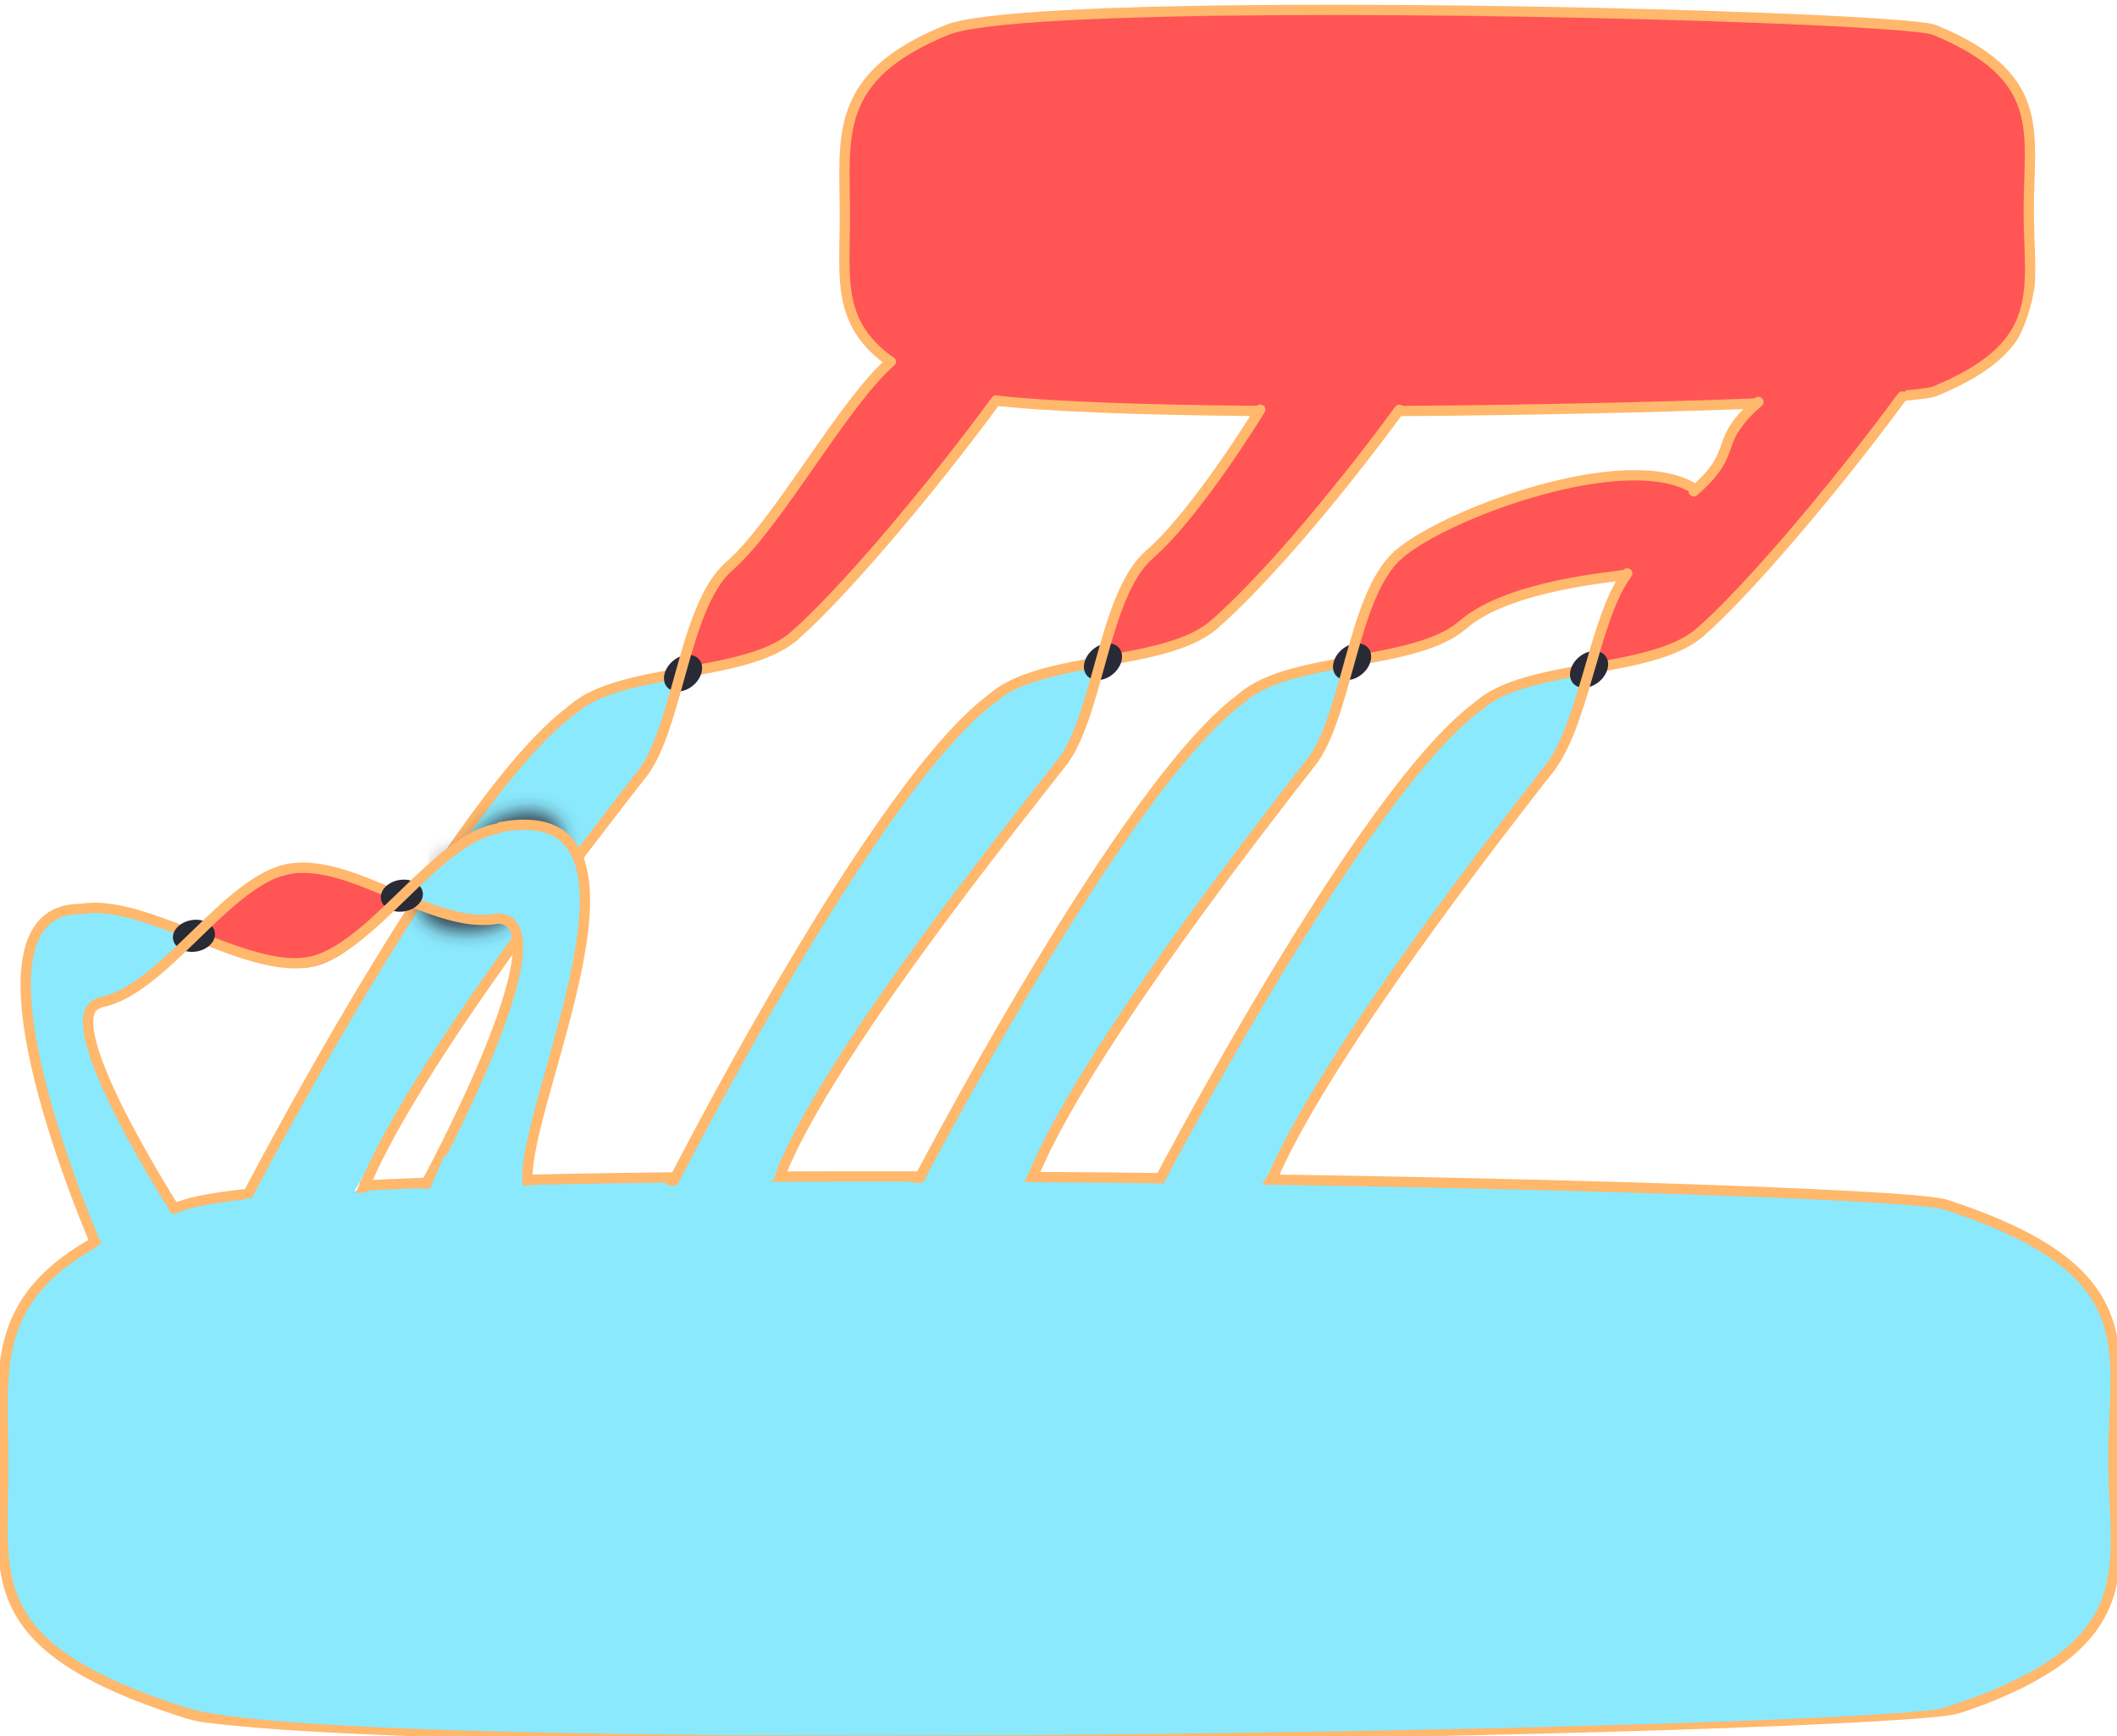
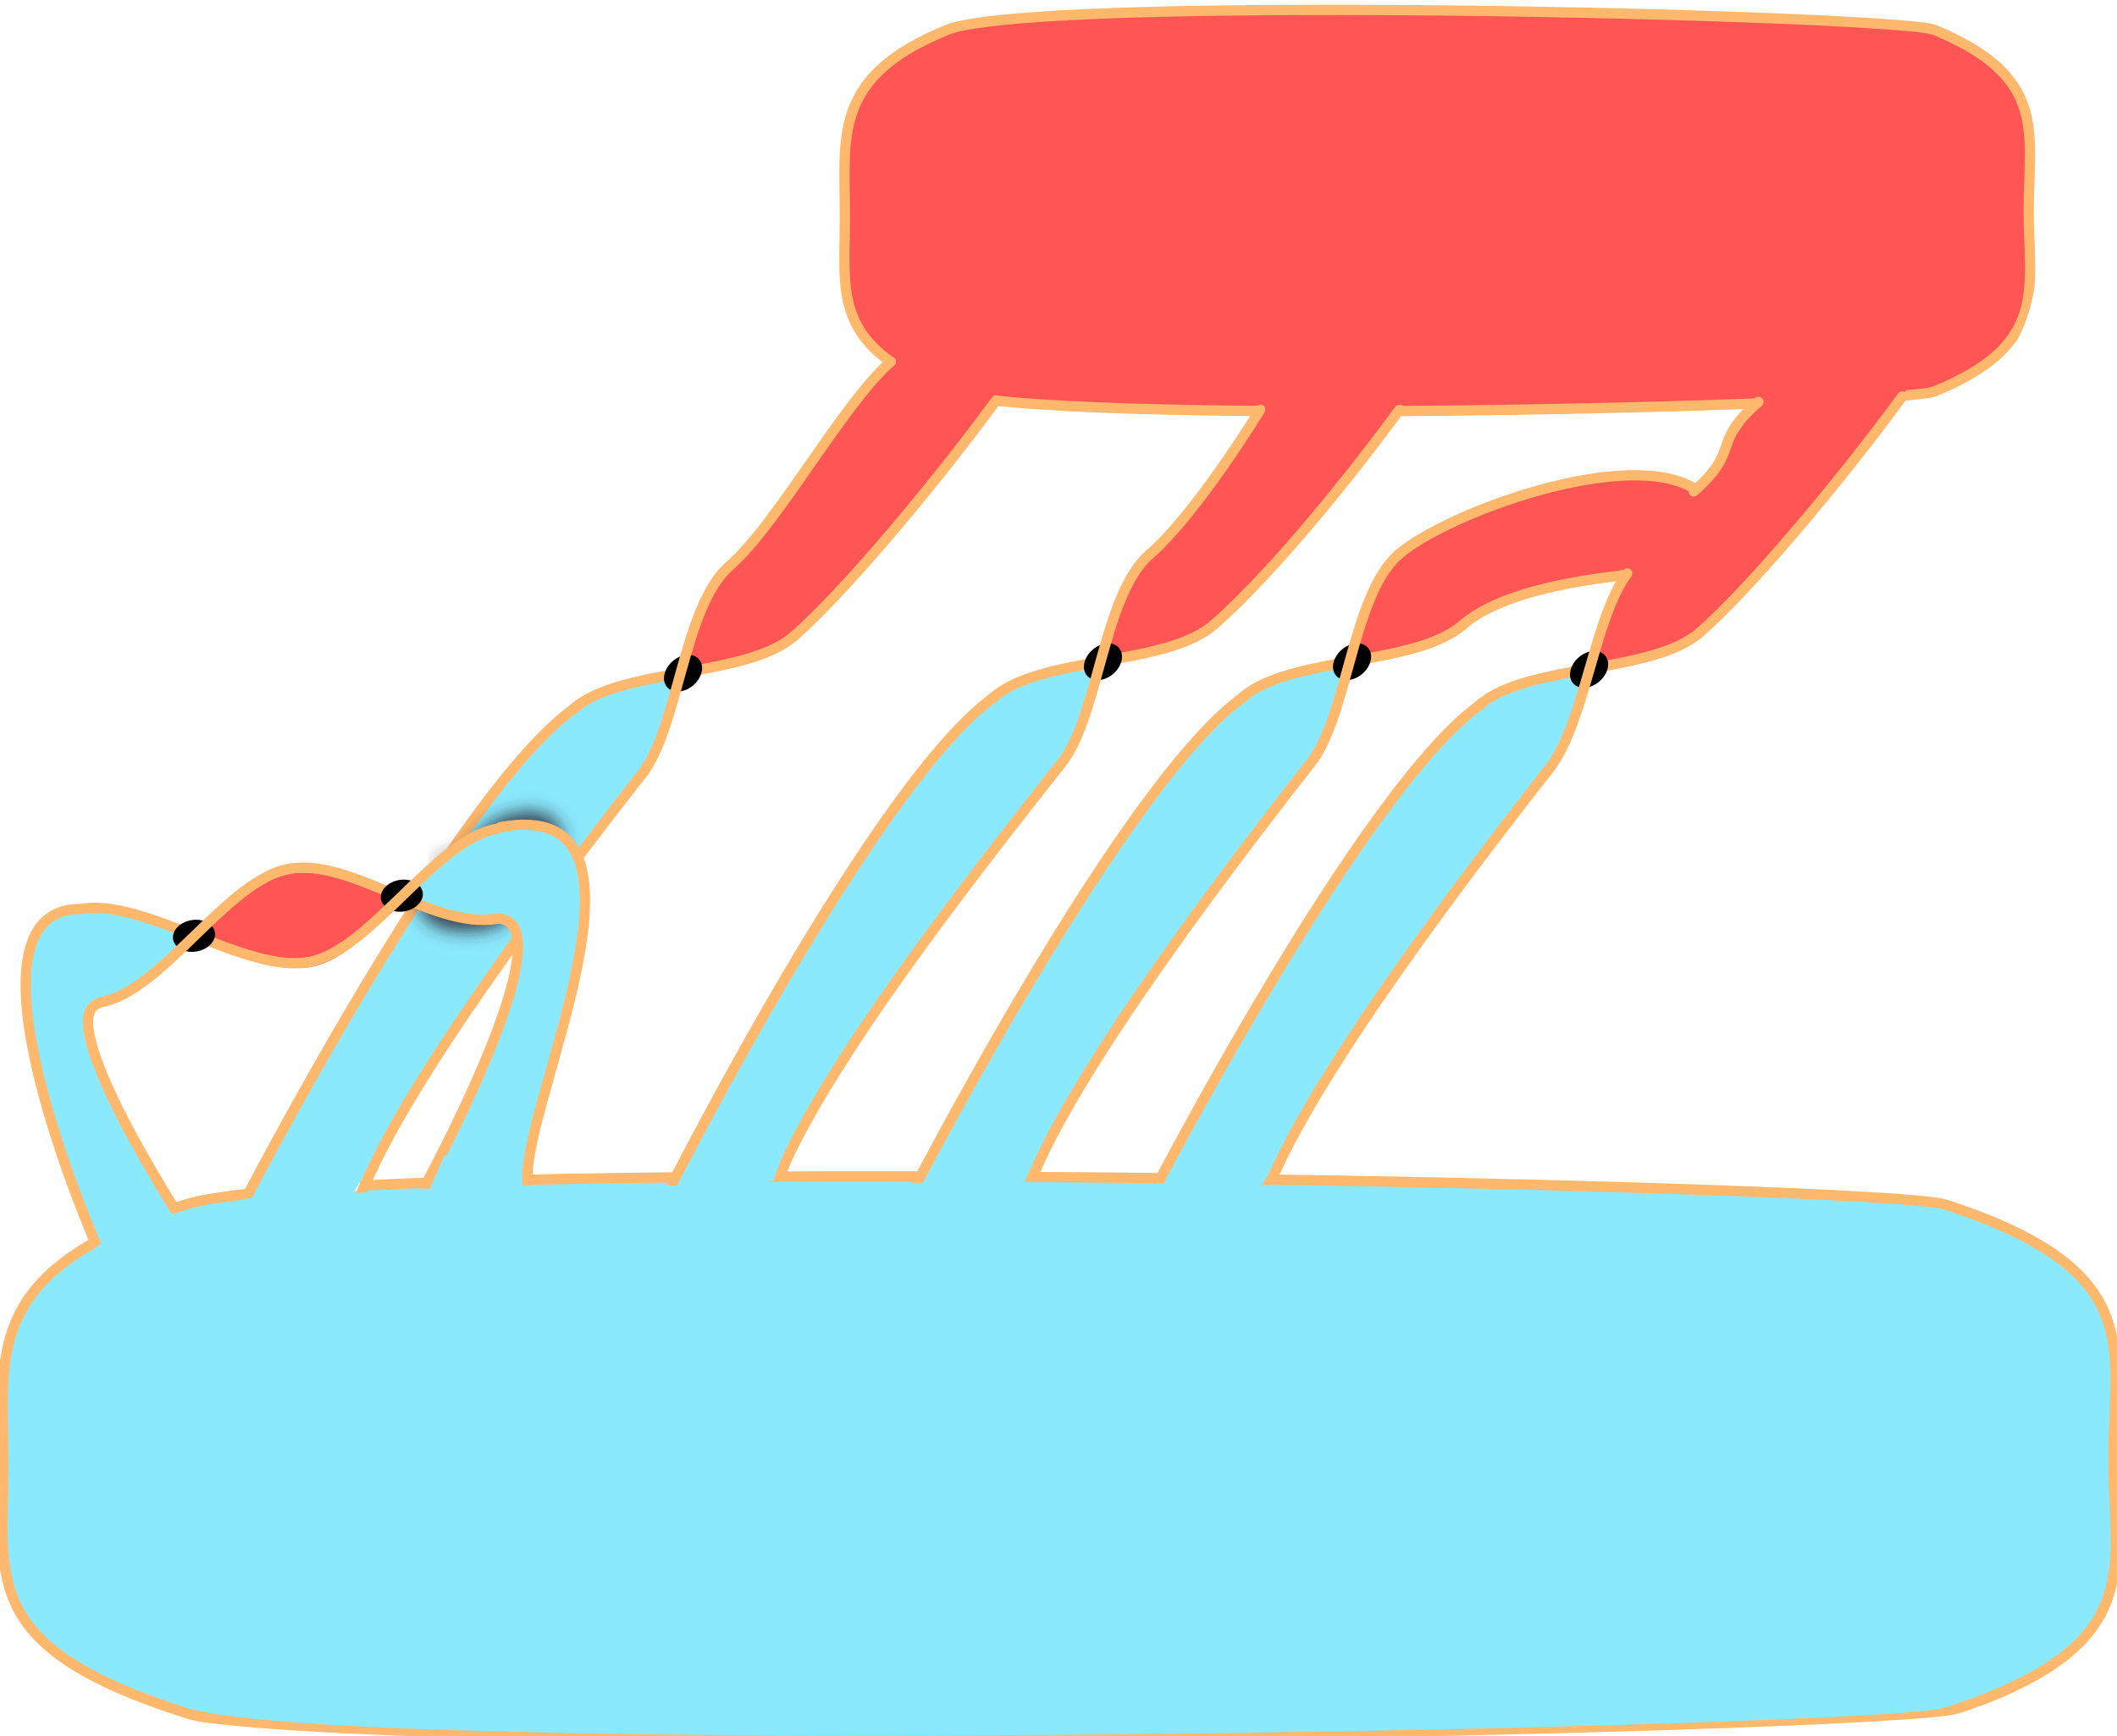
<svg xmlns="http://www.w3.org/2000/svg" xmlns:ns1="http://vectornator.io" stroke-miterlimit="10" style="fill-rule:nonzero;clip-rule:evenodd;stroke-linecap:round;stroke-linejoin:round;" version="1.1" viewBox="0 0 1000 820" xml:space="preserve">
  <defs>
    <filter color-interpolation-filters="sRGB" filterUnits="userSpaceOnUse" height="61.911" id="Filter" width="79.592" x="186.957" y="388.485">
      <feDropShadow dx="-3.599" dy="6.227" flood-color="#282a36" flood-opacity="0.9" in="SourceGraphic" result="Shadow" stdDeviation="4.253" />
    </filter>
    <filter color-interpolation-filters="sRGB" filterUnits="userSpaceOnUse" height="61.911" id="Filter_2" width="79.592" x="196.453" y="372.82">
      <feDropShadow dx="5.897" dy="-9.439" flood-color="#282a36" flood-opacity="0.9" in="SourceGraphic" result="Shadow" stdDeviation="4.253" />
    </filter>
  </defs>
  <clipPath id="ArtboardFrame_18">
    <rect height="820" width="1000" x="0" y="0" />
  </clipPath>
  <g clip-path="url(#ArtboardFrame_18)" id="Layer-1" ns1:layerName="Layer 1" visibility="hidden">
-     <path d="M-110.735-138.315L1054.77-138.315L1054.77 1059.06L-110.735 1059.06L-110.735-138.315Z" fill="#282a36" fill-rule="nonzero" opacity="1" stroke="none" />
+     <path d="M-110.735-138.315L1054.77-138.315L1054.77 1059.06L-110.735 1059.06L-110.735-138.315Z" class="fill-background" fill-rule="nonzero" opacity="1" stroke="none" />
  </g>
  <g clip-path="url(#ArtboardFrame_18)" id="Layer-2" ns1:layerName="Layer 2">
    <g opacity="1">
      <clipPath id="ClipPath">
        <path d="M-6.696 684.607C-16.171 625.683 36.457 573.606 36.457 573.606L44.742 589.476L82.365 573.223L77.04 559.128L117.769 549.946L119.813 565.998L170.327 562.436L167.686 541.141C167.686 541.141 190.338 539.495 198.136 539.167C199.724 539.1 203.816 560.999 203.816 560.999L248.844 559.883C248.844 559.883 245.063 537.309 247.454 537.228C262.049 536.728 295.108 532.782 295.108 532.782L305.581 532.344L335.672 544.507L336.552 531.886C336.552 531.886 352.148 531.003 358.511 530.93C361.844 530.892 361.605 547.044 361.605 547.044L397.917 544.095C397.917 544.095 395.709 522.156 399.657 522.103C424.327 521.773 523.881 512.996 523.881 512.996C523.881 512.996 470.419 562.149 483.708 542.488C496.997 522.828 511.762 540.582 511.762 540.582L534.911 542.481L572.901 523.389C572.901 523.389 594.023 523.713 613.383 525.57C616.969 525.914 617.175 539.113 617.175 539.113L643.178 542.805L655.041 524.976L828.984 530.056L805.724 550.35L845.676 551.536L854.673 536.799L880.518 541.943L885.473 552.381L912.781 559.05C912.781 559.05 919.262 544.144 919.724 544.298C1017.45 576.702 1006.45 630.163 1006.45 684.607C1006.45 739.284 1023.85 776.9 925.402 809.303C894.481 819.481 151.255 834.291 74.356 809.303C-25.344 776.906 2.778 743.532-6.696 684.607Z" />
      </clipPath>
      <g clip-path="url(#ClipPath)">
        <path d="M1.569 692.43C1.569 639.633-9.314 600.199 87.452 569.019C142.546 551.266 545.802 554.174 770.262 560.901C852.641 563.37 910.937 566.353 919.098 569.019C1014.59 600.203 998.303 636.625 998.303 689.019C998.303 741.637 1015.3 777.836 919.098 809.019C888.881 818.813 162.598 833.066 87.452 809.019C-9.975 777.842 1.569 745.435 1.569 692.43Z" class="fill-blue stroke-orange stroke-orange" fill="#8be9fd" fill-rule="nonzero" opacity="1" stroke="#ffb86c" stroke-linecap="round" stroke-linejoin="round" stroke-width="4.861" />
      </g>
    </g>
    <g opacity="1">
      <clipPath id="ClipPath_2">
        <path d="M394.458 96.369C389.143 54.46 418.669 17.421 418.669 17.421L426.377 8.883L432.186 11.114L441.437 7.124L464.287 0.593L471.554 0.804L479.496-2.591L492.292-5.67C492.292-5.67 505.001-6.84 509.376-7.074C510.267-7.121 520.722-7.061 520.722-7.061C520.722-7.061 532.229 9.886 531.705-6.993C531.181-23.872 535.704-8.395 537.045-8.453C545.234-8.808 563.78-11.614 563.78-11.614L569.656-11.926L586.538-3.276L587.032-12.252C587.032-12.252 595.782-12.88 599.352-12.932C601.221-12.959 601.087-1.471 601.087-1.471L621.46-3.568C621.46-3.568 620.221-19.172 622.436-19.21C636.276-19.445 692.13-25.687 692.13-25.687L679.516-6.443L700.608-9.023L719.632-18.296C719.632-18.296 731.482-18.065 742.343-16.744C744.355-16.499 744.471-7.112 744.471-7.112L759.059-4.486L765.715-17.167L863.302-13.554C863.302-13.554 857.275 16.447 853.304 1.102C849.334-14.243 869.904 0.895 869.904 0.895L877.715-8.758L892.215-5.099L892.684 0.423L907.766 3.59C907.766 3.59 913.951-3.534 914.211-3.424C969.037 19.623 962.87 57.646 962.87 96.369C962.87 135.257 964.456 172.917 909.224 195.963C891.876 203.202 483.504 207.737 440.361 189.965C384.427 166.923 399.774 138.278 394.458 96.369Z" />
      </clipPath>
      <g clip-path="url(#ClipPath_2)">
        <path d="M399.095 101.932C399.095 64.382 392.99 36.335 447.279 14.158C478.188 1.531 704.428 3.6 830.358 8.384C876.575 10.14 909.281 12.262 913.86 14.158C967.436 36.337 958.296 62.242 958.296 99.506C958.296 136.93 967.832 162.676 913.86 184.855C896.907 191.821 489.438 201.958 447.279 184.855C392.619 162.681 399.095 139.632 399.095 101.932Z" class="fill-red stroke-orange stroke-orange" fill="#ff5555" fill-rule="nonzero" opacity="1" stroke="#ffb86c" stroke-linecap="round" stroke-linejoin="round" stroke-width="4.861" />
      </g>
    </g>
  </g>
  <g id="Layer-7" ns1:layerName="Layer 7">
    <g opacity="1">
      <clipPath id="ClipPath_3">
        <path d="M324.437 324.567C305.062 306.143 163.112 317.074 180.955 298.31C198.798 279.547 86.275 602.297 105.649 620.721C125.023 639.144 403.38 355.777 385.537 374.541C367.694 393.305 343.811 342.991 324.437 324.567Z" />
      </clipPath>
      <g clip-path="url(#ClipPath_3)">
        <path d="M450.462 232.611C426.943 251.236 367.241 248.758 343.722 267.382L343.717 267.376C320.198 286 318.325 357.183 303.026 368.308C270.546 391.926 167.326 562.757 167.326 562.757C167.326 562.757 104.497 588.149 116.525 565.753C229.778 354.884 267.191 337.642 267.191 337.642C286.673 322.214 329.914 318.67 357.66 309.473C363.409 307.567 368.479 305.15 372.516 301.953L372.521 301.96C396.04 283.335 391.733 220.501 422.92 194.96C446.86 175.354 562.994 32.844 658.481 35.812C757.538 38.892 711.28 113.275 724.123 132.07C724.123 132.07 707.807 143.026 707.62 142.579C684.314 86.841 747.54 80.345 658.224 74.757C613.75 71.975 463.444 227.676 449.464 232.731" class="fill-blue" fill="#8be9fd" fill-rule="nonzero" opacity="1" stroke="none" />
      </g>
    </g>
    <g opacity="1">
      <clipPath id="ClipPath_4">
        <path d="M324.437 324.567C305.062 306.143 307.874 271.164 325.717 252.4C333.863 243.834 288.618 210.265 327.599 176.034C374.002 135.286 446.695 173.99 444.724 176.759C442.753 179.528 568.229 194.188 549.254 228.316C516.772 286.735 407.141 307.274 395.878 319.118C378.035 337.882 343.811 342.991 324.437 324.567Z" />
      </clipPath>
      <g clip-path="url(#ClipPath_4)">
        <path d="M427.438 164.264C403.919 182.889 367.241 248.758 343.722 267.382L342.84 270.883C314.05 301.365 327.579 343.078 295.896 366.16C275.69 380.881 368.363 435.07 368.363 435.07L340.798 464.057C340.798 464.057 210.892 361.225 266.732 331.527C300.243 313.705 329.914 318.67 357.66 309.473C363.409 307.567 368.479 305.15 372.516 301.953L372.521 301.96C396.04 283.335 451.226 208.661 482.41 174.798C539.99 112.272 594.665 42.162 614.86 71.715L561.666 40.015C561.666 40.015 535.372 64.439 493.315 79.643" class="fill-red" fill="#ff5555" fill-rule="nonzero" opacity="1" stroke="none" />
      </g>
    </g>
    <g opacity="1">
      <path d="M374.991 300.52C352.367 320.222 293.465 315.137 270.841 334.839" fill="none" opacity="1" class="stroke-orange stroke-orange" stroke="#ffb86c" stroke-linecap="round" stroke-linejoin="round" stroke-width="4.861" />
-       <path d="M315.105 324.545C312.384 321.421 313.555 315.949 317.72 312.322C321.885 308.695 327.467 308.287 330.187 311.41C332.907 314.534 331.736 320.007 327.571 323.634C323.406 327.261 317.825 327.669 315.105 324.545Z" fill="#282a36" fill-rule="nonzero" opacity="1" stroke="none" />
+       <path d="M315.105 324.545C312.384 321.421 313.555 315.949 317.72 312.322C321.885 308.695 327.467 308.287 330.187 311.41C332.907 314.534 331.736 320.007 327.571 323.634C323.406 327.261 317.825 327.669 315.105 324.545Z" class="fill-background" fill-rule="nonzero" opacity="1" stroke="none" />
      <path d="M301.223 368.035C320.458 347.543 321.986 287.026 344.609 267.324" fill="none" opacity="1" class="stroke-orange stroke-orange" stroke="#ffb86c" stroke-linecap="round" stroke-linejoin="round" stroke-width="4.861" />
      <path d="M374.997 300.526C397.621 280.824 439.651 231.25 470.547 189.103" fill="none" opacity="1" class="stroke-orange stroke-orange" stroke="#ffb86c" stroke-linecap="round" stroke-linejoin="round" stroke-width="4.861" />
      <path d="M420.815 170.805C398.191 190.507 367.239 247.629 344.615 267.331" fill="none" opacity="1" class="stroke-orange stroke-orange" stroke="#ffb86c" stroke-linecap="round" stroke-linejoin="round" stroke-width="4.861" />
    </g>
    <g opacity="1">
      <clipPath id="ClipPath_5">
        <path d="M30.41 97.084L429.46 173.649L440.579 179.461L486.124 188.283L503.334 189.5L977.141 283.397L960.035 572.876L738.302 561.18C738.302 561.18 690.612 558.224 553.286 558.093C508.394 558.051 455.159 556.92 402.389 556.437C384.811 556.276 356.515 557.138 339.658 557.992C273.766 561.33 190.523 554.739 190.523 554.739L172.679 563.221L118.586 566.15L88.917 559.988L6.692 592.569L30.41 97.084Z" />
      </clipPath>
      <g clip-path="url(#ClipPath_5)">
        <path d="M272.276 333.912C216.274 372.056 114.706 568.802 114.706 568.802L168.506 568.476C168.506 568.476 170.791 563.065 175.053 553.81C202.124 495.027 279.911 395.533 301.818 367.394" fill="none" opacity="1" class="stroke-orange stroke-orange" stroke="#ffb86c" stroke-linecap="butt" stroke-linejoin="round" stroke-width="4.861" />
      </g>
    </g>
  </g>
  <g clip-path="url(#ArtboardFrame_18)" id="Layer-3" ns1:layerName="Layer 3">
    <g opacity="1">
      <clipPath id="ClipPath_6">
        <path d="M522.798 319.157C503.424 300.734 361.474 311.664 379.317 292.901C397.16 274.137 284.636 596.887 304.011 615.311C323.385 633.734 601.742 350.367 583.899 369.131C566.056 387.895 542.173 337.581 522.798 319.157Z" />
      </clipPath>
      <g clip-path="url(#ClipPath_6)">
        <path d="M648.824 227.201C625.305 245.826 565.602 243.348 542.084 261.973L542.078 261.966C518.56 280.59 516.687 351.773 501.388 362.898C468.907 386.516 365.688 557.347 365.688 557.347C365.688 557.347 302.859 582.739 314.887 560.343C428.14 349.474 465.553 332.232 465.553 332.232C485.035 316.805 528.276 313.26 556.021 304.063C561.77 302.158 566.841 299.74 570.877 296.543L570.883 296.55C594.402 277.926 590.095 215.091 621.282 189.55C645.222 169.944 761.355 27.434 856.843 30.402C955.9 33.482 909.642 107.866 922.485 126.66C922.485 126.66 906.168 137.616 905.982 137.169C882.675 81.431 945.902 74.935 856.586 69.347C812.112 66.565 661.806 222.266 647.825 227.321" class="fill-blue" fill="#8be9fd" fill-rule="nonzero" opacity="1" stroke="none" />
      </g>
    </g>
    <g opacity="1">
      <clipPath id="ClipPath_7">
        <path d="M522.798 319.157C503.424 300.734 506.236 265.754 524.079 246.99C532.225 238.424 486.979 204.855 525.961 170.624C572.364 129.876 645.057 168.58 643.086 171.349C641.115 174.118 766.59 188.778 747.615 222.906C715.134 281.325 605.502 301.864 594.239 313.708C576.396 332.472 542.173 337.581 522.798 319.157Z" />
      </clipPath>
      <g clip-path="url(#ClipPath_7)">
        <path d="M625.799 158.854C602.281 177.479 565.602 243.348 542.084 261.973L541.201 265.473C512.412 295.956 525.94 337.668 494.258 360.75C474.052 375.471 566.724 429.661 566.724 429.661L539.16 458.647C539.16 458.647 409.254 355.815 465.094 326.117C498.605 308.295 528.276 313.26 556.021 304.063C561.77 302.158 566.841 299.74 570.877 296.543L570.883 296.55C594.402 277.926 649.587 203.251 680.772 169.388C738.352 106.862 793.027 36.752 813.222 66.305L760.028 34.605C760.028 34.605 733.734 59.029 691.676 74.233" class="fill-red" fill="#ff5555" fill-rule="nonzero" opacity="1" stroke="none" />
      </g>
    </g>
    <g opacity="1">
      <path d="M573.353 295.11C550.729 314.812 491.827 309.727 469.203 329.429" fill="none" opacity="1" class="stroke-orange stroke-orange" stroke="#ffb86c" stroke-linecap="round" stroke-linejoin="round" stroke-width="4.861" />
-       <path d="M513.466 319.135C510.746 316.012 511.917 310.539 516.082 306.912C520.247 303.285 525.828 302.877 528.549 306.001C531.269 309.124 530.098 314.597 525.933 318.224C521.768 321.851 516.187 322.259 513.466 319.135Z" fill="#282a36" fill-rule="nonzero" opacity="1" stroke="none" />
+       <path d="M513.466 319.135C510.746 316.012 511.917 310.539 516.082 306.912C520.247 303.285 525.828 302.877 528.549 306.001C531.269 309.124 530.098 314.597 525.933 318.224C521.768 321.851 516.187 322.259 513.466 319.135Z" class="fill-background" fill-rule="nonzero" opacity="1" stroke="none" />
      <path d="M499.585 362.625C518.82 342.134 520.347 281.616 542.971 261.914" fill="none" opacity="1" class="stroke-orange stroke-orange" stroke="#ffb86c" stroke-linecap="round" stroke-linejoin="round" stroke-width="4.861" />
      <path d="M573.359 295.117C595.982 275.415 630.087 235.747 660.983 193.6" fill="none" opacity="1" class="stroke-orange stroke-orange" stroke="#ffb86c" stroke-linecap="round" stroke-linejoin="round" stroke-width="4.861" />
      <path d="M595.276 193.505C595.276 193.505 565.601 242.219 542.977 261.921" fill="none" opacity="1" class="stroke-orange stroke-orange" stroke="#ffb86c" stroke-linecap="round" stroke-linejoin="round" stroke-width="4.861" />
    </g>
    <g opacity="1">
      <clipPath id="ClipPath_8">
        <path d="M228.771 91.674L627.821 168.239L638.941 174.051L684.486 182.874L701.696 184.09L1175.5 277.987L1158.4 567.466L936.664 555.77C936.664 555.77 888.973 552.814 751.648 552.684C706.756 552.641 653.52 551.511 600.75 551.027C583.173 550.866 554.877 551.728 538.02 552.582C472.128 555.921 388.885 549.329 388.885 549.329L371.041 557.811L316.947 560.024L287.279 554.579L205.053 587.159L228.771 91.674Z" />
      </clipPath>
      <g clip-path="url(#ClipPath_8)">
        <path d="M470.637 328.502C414.635 366.647 315.217 563.631 315.217 563.631L366.868 563.067C366.868 563.067 367.481 556.699 371.743 547.445C398.813 488.661 478.273 390.123 500.18 361.985" fill="none" opacity="1" class="stroke-orange stroke-orange" stroke="#ffb86c" stroke-linecap="butt" stroke-linejoin="round" stroke-width="4.861" />
      </g>
    </g>
  </g>
  <g clip-path="url(#ArtboardFrame_18)" id="Layer-4" ns1:layerName="Layer 4">
    <g opacity="1">
      <clipPath id="ClipPath_9">
        <path d="M640.463 319.157C621.088 300.734 479.138 311.664 496.981 292.901C514.824 274.137 402.301 596.887 421.675 615.311C441.049 633.734 719.407 350.367 701.564 369.131C683.721 387.895 659.837 337.581 640.463 319.157Z" />
      </clipPath>
      <g clip-path="url(#ClipPath_9)">
        <path d="M766.488 227.201C742.97 245.826 683.267 243.348 659.748 261.973L659.743 261.966C636.224 280.59 634.351 351.773 619.052 362.898C586.572 386.516 484.404 558.048 484.404 558.048C484.404 558.048 420.523 582.739 432.552 560.343C545.804 349.474 583.217 332.232 583.217 332.232C602.699 316.805 645.94 313.26 673.686 304.063C679.435 302.158 684.505 299.74 688.542 296.543L688.548 296.55C712.066 277.926 707.759 215.091 738.947 189.55C762.887 169.944 879.02 27.434 974.507 30.402C1073.56 33.482 1027.31 107.866 1040.15 126.66C1040.15 126.66 1023.83 137.616 1023.65 137.169C1000.34 81.431 1063.57 74.935 974.25 69.347C929.777 66.565 779.47 222.266 765.49 227.321" class="fill-blue" fill="#8be9fd" fill-rule="nonzero" opacity="1" stroke="none" />
      </g>
    </g>
    <g opacity="1">
      <clipPath id="ClipPath_10">
        <path d="M640.463 319.157C621.088 300.734 623.9 265.754 641.743 246.99C649.889 238.424 604.644 204.855 643.625 170.624C690.028 129.876 762.721 168.58 760.75 171.349C758.779 174.118 884.255 188.778 865.28 222.906C848.277 253.487 803.602 255.508 769.494 269.515C738.445 282.266 717.271 308.064 711.904 313.708C694.061 332.472 659.837 337.581 640.463 319.157Z" />
      </clipPath>
      <g clip-path="url(#ClipPath_10)">
        <path d="M815.763 237.73C780.994 204.372 683.267 243.348 659.748 261.973L658.866 265.473C630.076 295.956 643.605 337.668 611.922 360.75C591.716 375.471 684.389 429.661 684.389 429.661L656.825 458.647C656.825 458.647 526.919 355.815 582.758 326.117C616.269 308.295 645.94 313.26 673.686 304.063C679.435 302.158 684.505 299.74 688.542 296.543L688.548 296.55C712.066 277.926 752.771 273.337 783.167 271.452" class="fill-red" fill="#ff5555" fill-rule="nonzero" opacity="1" stroke="none" />
      </g>
    </g>
    <g opacity="1">
      <path d="M691.017 295.11C668.394 314.812 609.491 309.727 586.867 329.429" fill="none" opacity="1" class="stroke-orange stroke-orange" stroke="#ffb86c" stroke-linecap="round" stroke-linejoin="round" stroke-width="4.861" />
-       <path d="M631.131 319.135C628.411 316.012 629.582 310.539 633.747 306.912C637.911 303.285 643.493 302.877 646.213 306.001C648.934 309.124 647.762 314.597 643.598 318.224C639.433 321.851 633.851 322.259 631.131 319.135Z" fill="#282a36" fill-rule="nonzero" opacity="1" stroke="none" />
+       <path d="M631.131 319.135C628.411 316.012 629.582 310.539 633.747 306.912C637.911 303.285 643.493 302.877 646.213 306.001C648.934 309.124 647.762 314.597 643.598 318.224C639.433 321.851 633.851 322.259 631.131 319.135Z" class="fill-background" fill-rule="nonzero" opacity="1" stroke="none" />
      <path d="M617.249 362.625C636.485 342.134 638.012 281.616 660.636 261.914" fill="none" opacity="1" class="stroke-orange stroke-orange" stroke="#ffb86c" stroke-linecap="round" stroke-linejoin="round" stroke-width="4.861" />
      <path d="M691.023 295.117C713.243 275.766 765.697 272.414 766.249 271.662" fill="none" opacity="1" class="stroke-orange stroke-orange" stroke="#ffb86c" stroke-linecap="round" stroke-linejoin="round" stroke-width="4.861" />
      <path d="M800.79 231.105C769.514 210.699 683.265 242.219 660.641 261.921" fill="none" opacity="1" class="stroke-orange stroke-orange" stroke="#ffb86c" stroke-linecap="round" stroke-linejoin="round" stroke-width="4.861" />
    </g>
    <g opacity="1">
      <clipPath id="ClipPath_11">
        <path d="M346.436 91.674L745.486 168.239L756.605 174.051L802.15 182.874L819.36 184.09L1293.17 277.987L1276.06 567.466L1054.33 555.77C1054.33 555.77 1006.64 552.814 869.312 552.684C824.421 552.641 771.185 551.511 718.415 551.027C700.838 550.866 672.541 551.728 655.684 552.582C589.792 555.921 506.549 549.329 506.549 549.329L488.706 557.811L429.983 558.71L404.943 554.579L322.718 587.159L346.436 91.674Z" />
      </clipPath>
      <g clip-path="url(#ClipPath_11)">
        <path d="M588.302 328.502C532.3 366.647 430.732 563.393 430.732 563.393L484.532 563.067C484.532 563.067 486.818 557.655 491.079 548.401C518.15 489.617 595.937 390.123 617.844 361.985" fill="none" opacity="1" class="stroke-orange stroke-orange" stroke="#ffb86c" stroke-linecap="butt" stroke-linejoin="round" stroke-width="4.861" />
      </g>
    </g>
  </g>
  <g clip-path="url(#ArtboardFrame_18)" id="Layer-6" ns1:layerName="Layer 6">
    <g opacity="1">
      <clipPath id="ClipPath_12">
        <path d="M752.413 322.769C733.039 304.345 591.088 315.276 608.931 296.512C626.774 277.748 514.251 600.499 533.625 618.922C553 637.346 831.357 353.979 813.514 372.743C795.671 391.507 771.787 341.192 752.413 322.769Z" />
      </clipPath>
      <g clip-path="url(#ClipPath_12)">
        <path d="M878.438 230.813C854.92 249.438 795.217 246.96 771.699 265.584L771.693 265.578C748.174 284.202 746.301 355.385 731.003 366.51C698.522 390.127 595.303 560.959 595.303 560.959C595.303 560.959 532.474 586.351 544.502 563.955C657.754 353.086 695.167 335.844 695.167 335.844C714.649 320.416 757.891 316.872 785.636 307.675C791.385 305.769 796.455 303.352 800.492 300.155L800.498 300.162C824.016 281.537 819.709 218.703 850.897 193.162C874.837 173.556 990.97 31.046 1086.46 34.014C1185.51 37.093 1139.26 111.477 1152.1 130.272C1152.1 130.272 1135.78 141.228 1135.6 140.781C1112.29 85.043 1175.52 78.547 1086.2 72.959C1041.73 70.176 891.421 225.878 877.44 230.932" class="fill-blue" fill="#8be9fd" fill-rule="nonzero" opacity="1" stroke="none" />
      </g>
    </g>
    <g opacity="1">
      <clipPath id="ClipPath_13">
        <path d="M752.413 322.769C733.039 304.345 735.85 269.366 753.693 250.602C761.84 242.036 716.594 208.467 755.576 174.236C801.979 133.487 874.672 172.192 872.7 174.961C870.729 177.73 996.205 192.39 977.23 226.517C944.749 284.937 835.117 305.475 823.854 317.32C806.011 336.084 771.787 341.192 752.413 322.769Z" />
      </clipPath>
      <g clip-path="url(#ClipPath_13)">
        <path d="M855.414 162.466C831.896 181.091 804.837 234.258 781.319 252.882L776.42 258.157C747.631 288.64 755.555 341.28 723.873 364.362C703.666 379.083 796.339 433.272 796.339 433.272L768.775 462.259C768.775 462.259 638.869 359.427 694.708 329.729C728.219 311.906 757.891 316.872 785.636 307.675C791.385 305.769 796.455 303.352 800.492 300.155L800.498 300.162C824.016 281.537 879.202 206.863 910.386 173C967.966 110.474 1022.64 40.363 1042.84 69.917L989.643 38.217C989.643 38.217 963.348 62.641 921.291 77.845" class="fill-red" fill="#ff5555" fill-rule="nonzero" opacity="1" stroke="none" />
      </g>
    </g>
    <g opacity="1">
      <path d="M802.967 298.722C780.344 318.424 721.441 313.339 698.818 333.041" fill="none" opacity="1" class="stroke-orange stroke-orange" stroke="#ffb86c" stroke-linecap="round" stroke-linejoin="round" stroke-width="4.861" />
-       <path d="M743.081 322.747C740.361 319.623 741.532 314.151 745.697 310.524C749.862 306.897 755.443 306.488 758.164 309.612C760.884 312.736 759.713 318.208 755.548 321.835C751.383 325.462 745.801 325.871 743.081 322.747Z" fill="#282a36" fill-rule="nonzero" opacity="1" stroke="none" />
+       <path d="M743.081 322.747C740.361 319.623 741.532 314.151 745.697 310.524C749.862 306.897 755.443 306.488 758.164 309.612C760.884 312.736 759.713 318.208 755.548 321.835C751.383 325.462 745.801 325.871 743.081 322.747Z" class="fill-background" fill-rule="nonzero" opacity="1" stroke="none" />
      <path d="M729.199 366.237C748.435 345.745 752.124 292.961 768.663 270.85" fill="none" opacity="1" class="stroke-orange stroke-orange" stroke="#ffb86c" stroke-linecap="round" stroke-linejoin="round" stroke-width="4.861" />
      <path d="M802.973 298.728C825.597 279.026 867.627 229.452 898.523 187.305" fill="none" opacity="1" class="stroke-orange stroke-orange" stroke="#ffb86c" stroke-linecap="round" stroke-linejoin="round" stroke-width="4.861" />
      <path d="M830.6 189.853C807.976 209.555 822.674 212.394 800.05 232.096" fill="none" opacity="1" class="stroke-orange stroke-orange" stroke="#ffb86c" stroke-linecap="round" stroke-linejoin="round" stroke-width="4.861" />
    </g>
    <g opacity="1">
      <clipPath id="ClipPath_14">
        <path d="M458.386 95.286L857.436 171.851L868.555 177.663L914.101 186.485L931.311 187.702L1405.12 281.599L1388.01 571.078L1166.28 559.381C1166.28 559.381 1118.59 556.426 981.263 556.295C936.371 556.253 883.135 555.122 830.365 554.639C812.788 554.478 784.492 555.34 767.634 556.194C701.742 559.532 618.5 552.94 618.5 552.94L602.69 559.454L547.587 558.963L516.894 558.19L434.668 590.771L458.386 95.286Z" />
      </clipPath>
      <g clip-path="url(#ClipPath_14)">
        <path d="M700.252 332.114C644.25 370.258 542.682 567.004 542.682 567.004L596.482 566.678C596.482 566.678 598.768 561.266 603.029 552.012C630.1 493.229 707.887 393.735 729.794 365.596" fill="none" opacity="1" class="stroke-orange stroke-orange" stroke="#ffb86c" stroke-linecap="butt" stroke-linejoin="round" stroke-width="4.861" />
      </g>
    </g>
  </g>
  <g clip-path="url(#ArtboardFrame_18)" id="Layer-5" ns1:layerName="Layer 5">
    <g opacity="1">
      <path d="M223.585 407.178C228.216 399.29 250.477 392.951 254.083 402.945C257.688 412.939 241.244 422.879 237.357 426.119C234.911 428.157 212.678 431.983 207.244 422.407C202.559 414.152 213.21 424.85 223.585 407.178Z" class="fill-blue stroke-orange stroke-orange" fill="#8be9fd" fill-rule="nonzero" filter="url(#Filter)" stroke="#ffb86c" stroke-linecap="butt" stroke-linejoin="round" stroke-width="9.836" ns1:shadowAngle="2.09486" ns1:shadowColor="#282a36" ns1:shadowOffset="7.19178" ns1:shadowOpacity="0.9" ns1:shadowRadius="8.50685" />
      <path d="M223.585 407.178C228.216 399.29 250.477 392.951 254.083 402.945C257.688 412.939 241.244 422.879 237.357 426.119C234.911 428.157 212.678 431.983 207.244 422.407C202.559 414.152 213.21 424.85 223.585 407.178Z" class="fill-blue stroke-orange stroke-orange" fill="#8be9fd" fill-rule="nonzero" filter="url(#Filter_2)" stroke="#ffb86c" stroke-linecap="butt" stroke-linejoin="round" stroke-width="9.836" ns1:shadowAngle="-1.01235" ns1:shadowColor="#282a36" ns1:shadowOffset="11.1301" ns1:shadowOpacity="0.9" ns1:shadowRadius="8.50685" />
      <path d="M226.448 433.29C193.622 428.638 168.21 408.319 138.499 412.478L138.498 412.469C108.787 416.628 94.471 456.764 47.255 473.461C26.116 480.936 83.359 572.603 83.359 572.603L46.834 593.179C46.834 593.179-23.558 426.179 39.632 428.83C77.555 430.421 39.836 428.772 39.836 428.772C64.447 425.327 100.631 449.721 129.215 455.833C135.138 457.099 140.734 457.581 145.834 456.867L145.835 456.876C175.546 452.717 199.774 395.722 239.599 389.48C323.574 376.318 239.151 534.613 249.452 561.752C249.452 561.752 186.732 592.959 200.738 563.464C261.154 436.233 250.781 436.739 226.448 433.29Z" class="fill-blue" fill="#8be9fd" fill-rule="nonzero" opacity="1" stroke="none" />
      <clipPath id="ClipPath_15">
        <path d="M95.14 454.23C87.756 428.534 105.668 397.594 130.554 390.443C155.44 383.292 181.6 398.325 188.984 424.021C196.368 449.716 182.18 476.344 157.294 483.495C132.408 490.647 102.524 479.926 95.14 454.23Z" />
      </clipPath>
      <g clip-path="url(#ClipPath_15)">
        <path d="M244.498 440.573C214.787 444.732 168.21 408.319 138.499 412.478L138.498 412.469C97.113 420.534 93.052 459.726 47.255 473.461C23.309 480.642 74.874 569.571 74.874 569.571L36.43 580.618C36.43 580.618-23.558 426.179 39.632 428.83C77.555 430.421 39.836 428.772 39.836 428.772C64.447 425.327 100.631 449.721 129.215 455.833C135.138 457.099 140.734 457.581 145.834 456.867L145.835 456.876C175.546 452.717 197.729 402.368 237.554 396.126C321.529 382.964 311.964 468.932 314.422 504.642L275.054 514.549C275.054 514.549 289.061 448.871 245.093 440.696" class="fill-red" fill="#ff5555" fill-rule="nonzero" opacity="1" stroke="none" />
        <path d="M224.214 393.221L195.876 430.161L238.889 434.209L267.986 396.257L224.214 393.221Z" fill="none" opacity="1" class="stroke-orange stroke-orange" stroke="#ffb86c" stroke-linecap="butt" stroke-linejoin="round" stroke-width="4.861" />
      </g>
    </g>
    <g opacity="1">
      <path d="M145.376 454.526C115.788 459.486 68.243 424.346 38.656 429.307" fill="none" opacity="1" class="stroke-orange stroke-orange" stroke="#ffb86c" stroke-linecap="round" stroke-linejoin="round" stroke-width="4.861" />
-       <path d="M81.767 443.683C81.082 439.597 84.943 435.546 90.39 434.632C95.836 433.719 100.807 436.291 101.492 440.376C102.177 444.461 98.317 448.513 92.87 449.426C87.423 450.339 82.452 447.768 81.767 443.683Z" fill="#282a36" fill-rule="nonzero" opacity="1" stroke="none" />
+       <path d="M81.767 443.683C81.082 439.597 84.943 435.546 90.39 434.632C95.836 433.719 100.807 436.291 101.492 440.376C102.177 444.461 98.317 448.513 92.87 449.426C87.423 450.339 82.452 447.768 81.767 443.683Z" class="fill-background" fill-rule="nonzero" opacity="1" stroke="none" />
      <path d="M47.19 473.49C76.777 468.53 107.255 415.303 136.842 410.343" fill="none" opacity="1" class="stroke-orange stroke-orange" stroke="#ffb86c" stroke-linecap="round" stroke-linejoin="round" stroke-width="4.861" />
      <path d="M234.36 434.037C204.773 438.998 166.431 405.391 136.843 410.351" fill="none" opacity="1" class="stroke-orange stroke-orange" stroke="#ffb86c" stroke-linecap="round" stroke-linejoin="round" stroke-width="4.861" />
-       <path d="M179.954 424.727C179.269 420.642 183.13 416.59 188.577 415.677C194.023 414.764 198.994 417.335 199.679 421.42C200.364 425.506 196.504 429.558 191.057 430.471C185.61 431.384 180.639 428.812 179.954 424.727Z" fill="#282a36" fill-rule="nonzero" opacity="1" stroke="none" />
+       <path d="M179.954 424.727C179.269 420.642 183.13 416.59 188.577 415.677C194.023 414.764 198.994 417.335 199.679 421.42C200.364 425.506 196.504 429.558 191.057 430.471C185.61 431.384 180.639 428.812 179.954 424.727Z" class="fill-background" fill-rule="nonzero" opacity="1" stroke="none" />
      <path d="M145.377 454.535C174.964 449.575 205.442 396.348 235.029 391.388" fill="none" opacity="1" class="stroke-orange stroke-orange" stroke="#ffb86c" stroke-linecap="round" stroke-linejoin="round" stroke-width="4.861" />
      <clipPath id="ClipPath_16">
        <path d="M-638.987 499.587L356.765 266.523L251.325 559.755L246.801 560.029L246.536 549.202L210.063 545.622L202.974 561.522L196.067 561.382L145.777 536.103C145.777 536.103 86.369 571.781 82.359 573.167C70.672 577.205 44.465 578.54 44.465 578.54L47.832 587.354L41.197 591.887L-378.022 701.533L-473.296 737.229L-541.839 793.126L-638.987 499.587Z" />
      </clipPath>
      <g clip-path="url(#ClipPath_16)">
        <path d="M38.455 429.37C-24.784 428.429 45.851 589.003 45.851 589.003L85.124 575.167C85.124 575.167 22.816 478.922 47.282 473.779" fill="none" opacity="1" class="stroke-orange stroke-orange" stroke="#ffb86c" stroke-linecap="butt" stroke-linejoin="round" stroke-width="4.861" />
        <path d="M234.431 433.901C270.263 432.944 200.536 560.516 200.536 560.516L249.238 558.482C245.815 522.851 319.967 375.263 236.379 390.69" fill="none" opacity="1" class="stroke-orange stroke-orange" stroke="#ffb86c" stroke-linecap="round" stroke-linejoin="round" stroke-width="4.861" />
      </g>
    </g>
  </g>
</svg>
